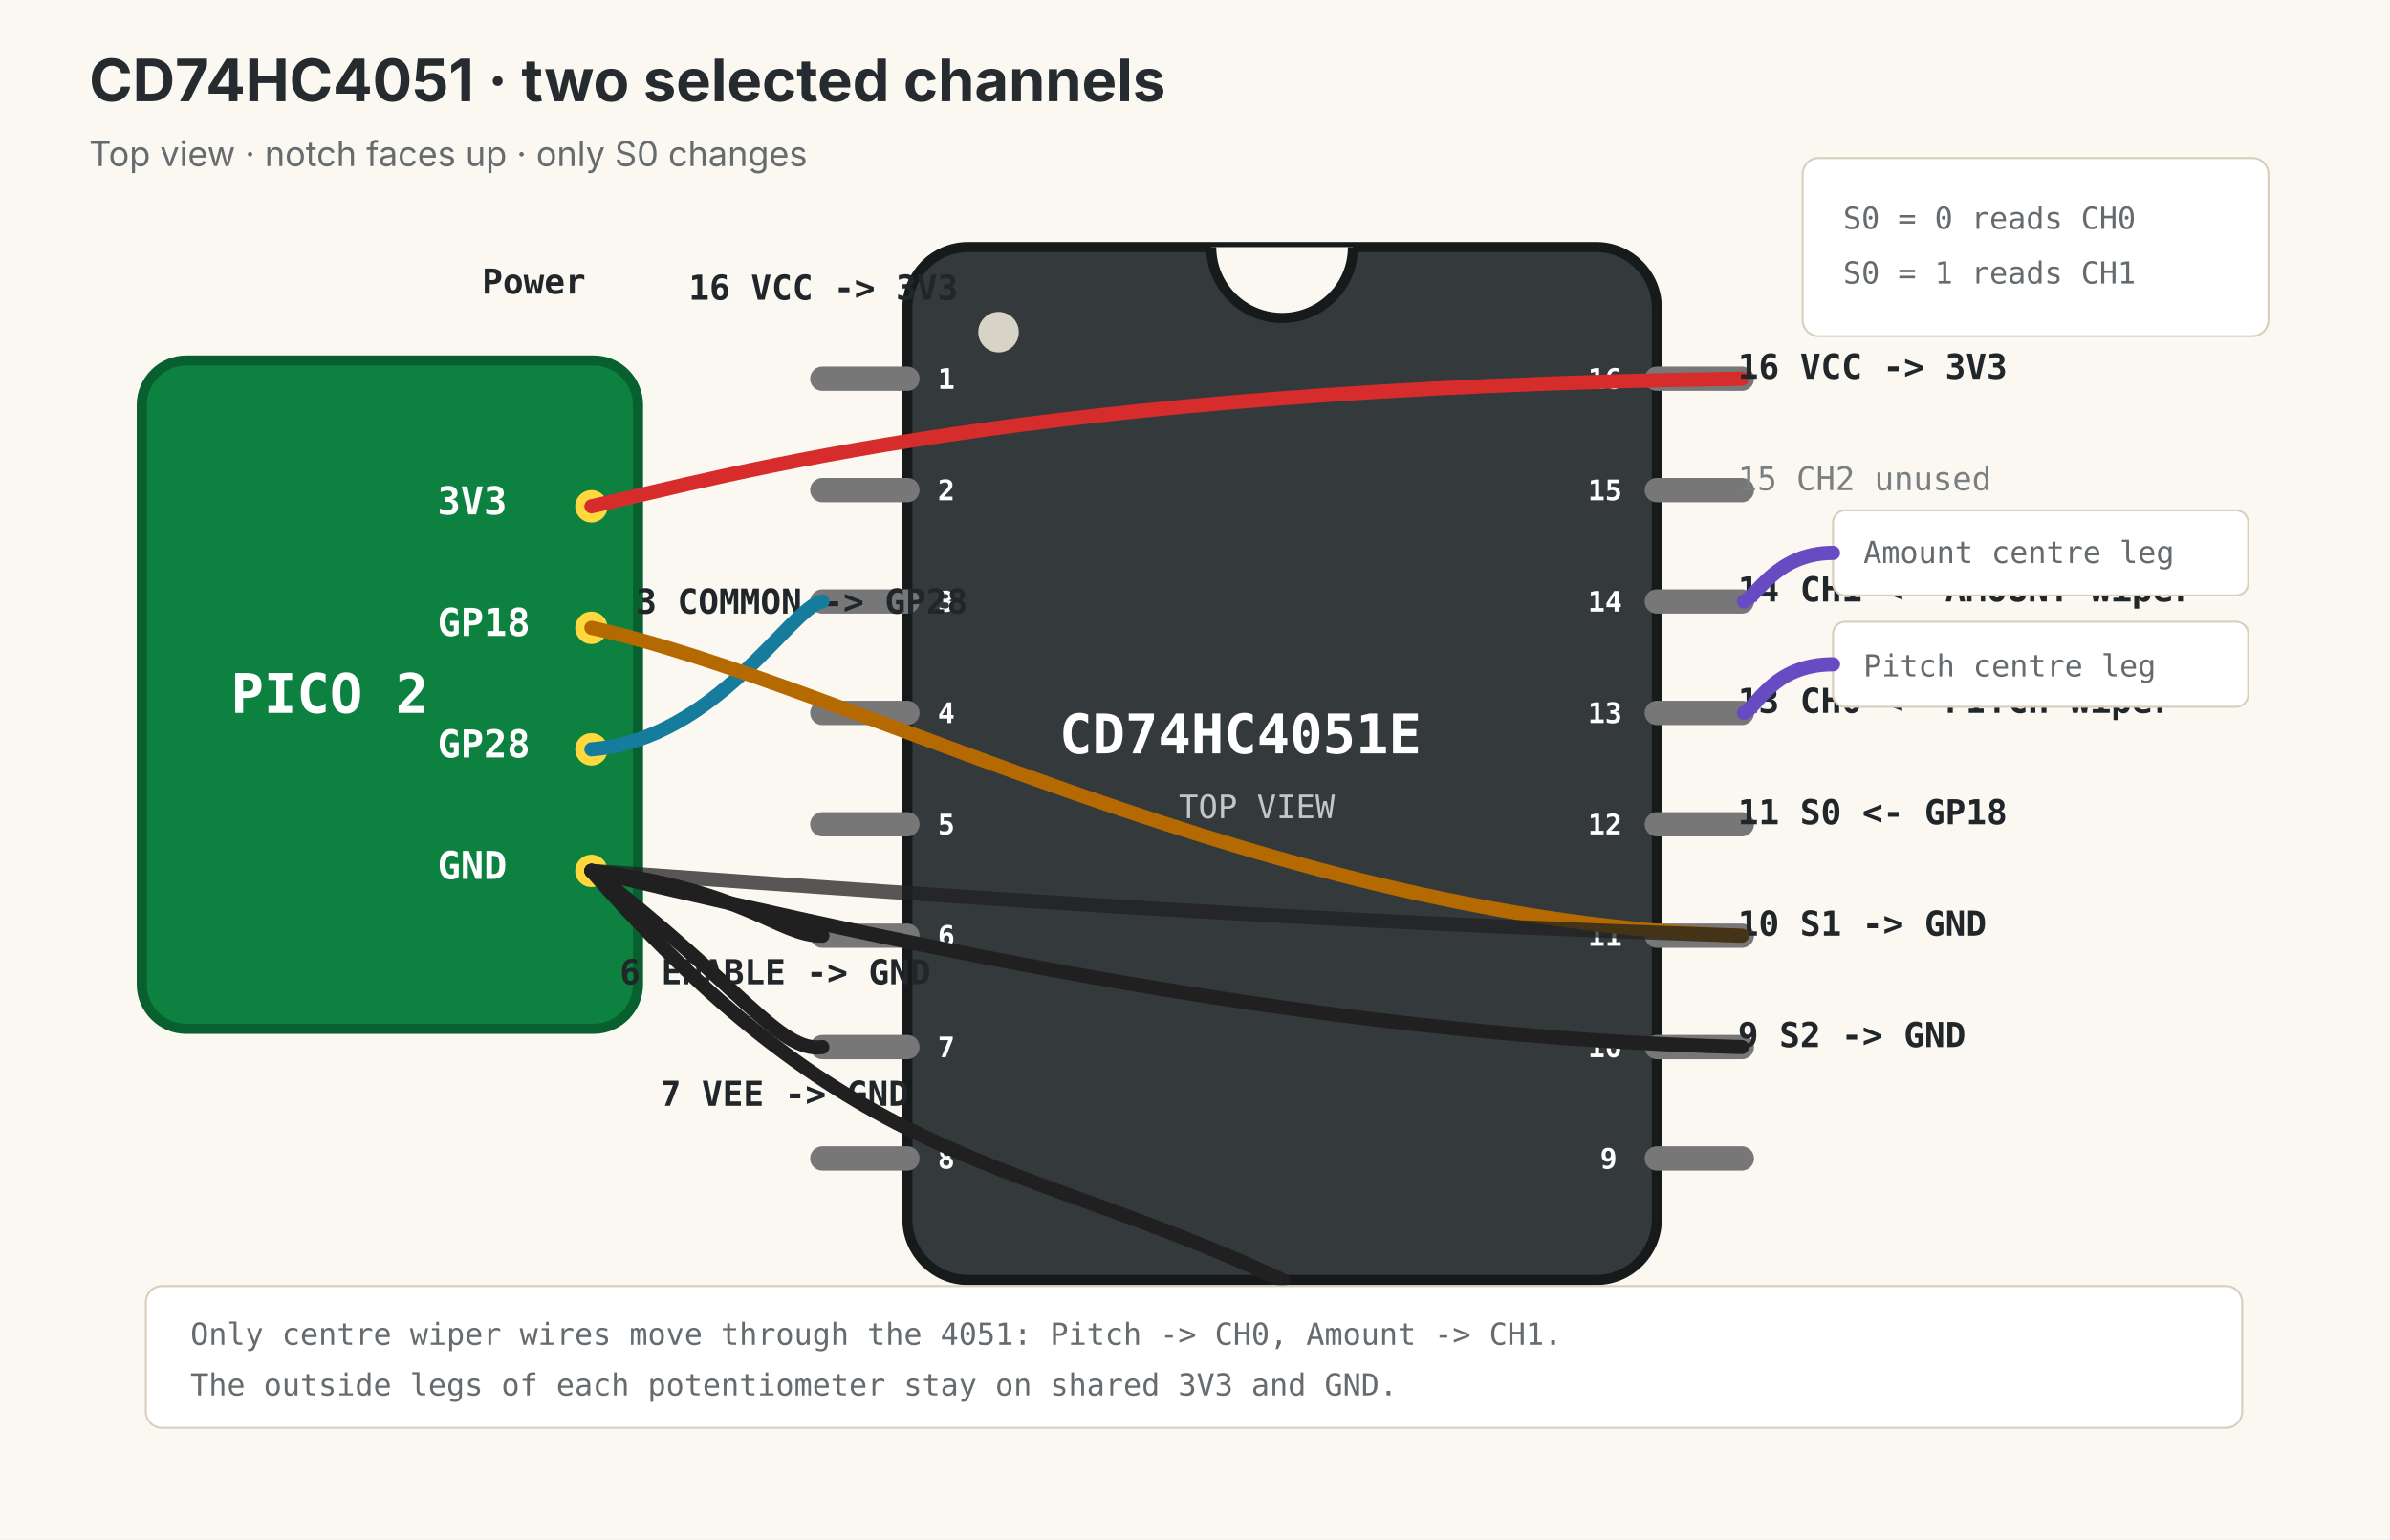
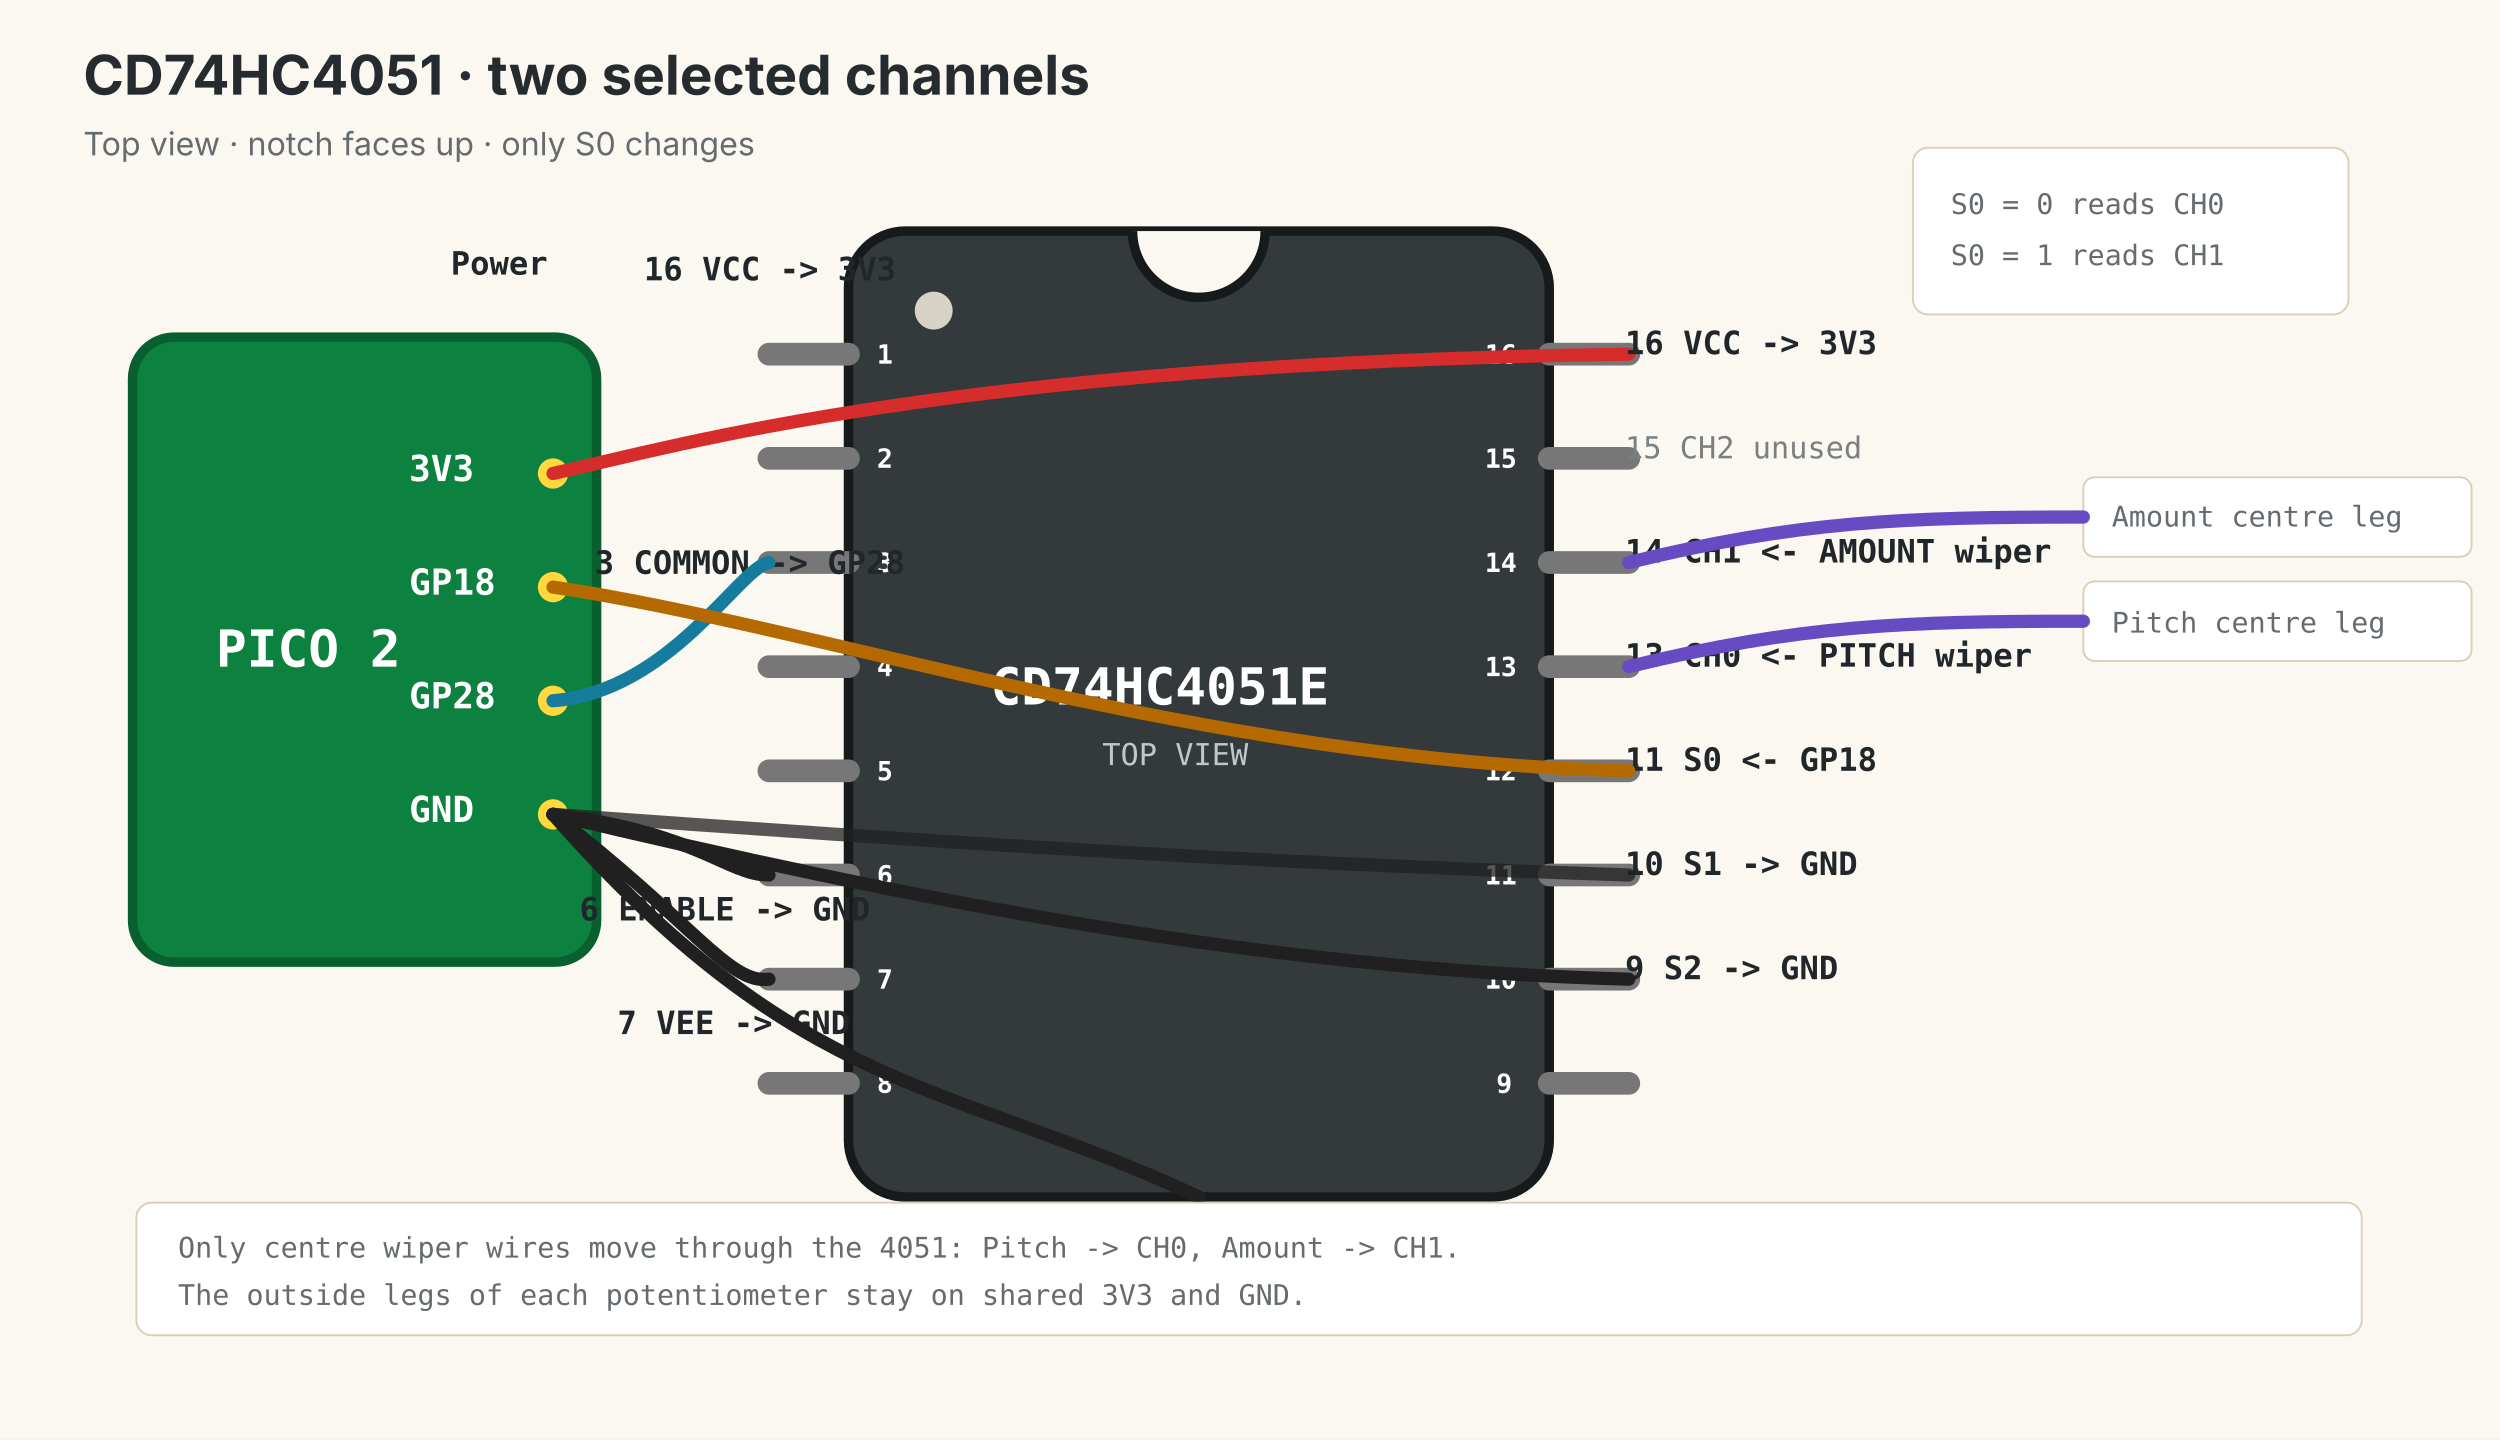
- <svg xmlns="http://www.w3.org/2000/svg" viewBox="0 0 1180 760" role="img" aria-labelledby="title desc">
-   <rect width="1180" height="760" fill="#faf8f1" />
+ <svg xmlns="http://www.w3.org/2000/svg" viewBox="0 0 1320 760" role="img" aria-labelledby="title desc">
+   <rect width="1320" height="760" fill="#faf8f1" />
  <style>
    .title{font:700 29px system-ui,-apple-system,sans-serif;fill:#252b2e}
    .sub{font:17px system-ui,-apple-system,sans-serif;fill:#656b6e}
    .label{font:700 17px ui-monospace,Menlo,monospace;fill:#202629}
    .muted{font:16px ui-monospace,Menlo,monospace;fill:#7a7f81}
    .note{font:15px ui-monospace,Menlo,monospace;fill:#656b6e}
    .pin{stroke:#777;stroke-width:12;stroke-linecap:round}
    .chip-text{font:700 27px ui-monospace,Menlo,monospace;fill:#fff}
    .small-chip{font:16px ui-monospace,Menlo,monospace;fill:#bfc7ca}
    .pico-text{font:700 19px ui-monospace,Menlo,monospace;fill:#fff}
    .red{stroke:#d72c2c}
    .black{stroke:#202020}
    .blue{stroke:#167c9d}
    .orange{stroke:#b46a00}
    .purple{stroke:#674bc2}
    .wire{fill:none;stroke-width:7;stroke-linecap:round;stroke-linejoin:round}
  </style>
  <text x="44" y="50" class="title">CD74HC4051 · two selected channels</text>
  <text x="44" y="82" class="sub">Top view · notch faces up · only S0 changes</text>
  <g transform="translate(70 178)">
    <rect x="0" y="0" width="245" height="330" rx="22" fill="#0d8140" stroke="#08602f" stroke-width="5" />
    <text x="44" y="174" class="chip-text">PICO 2</text>
    <text x="146" y="76" class="pico-text">3V3</text>
    <text x="146" y="136" class="pico-text">GP18</text>
    <text x="146" y="196" class="pico-text">GP28</text>
    <text x="146" y="256" class="pico-text">GND</text>
    <circle cx="222" cy="72" r="8" fill="#ffd83d" />
    <circle cx="222" cy="132" r="8" fill="#ffd83d" />
    <circle cx="222" cy="192" r="8" fill="#ffd83d" />
    <circle cx="222" cy="252" r="8" fill="#ffd83d" />
  </g>
  <g transform="translate(448 122)">
    <rect x="0" y="0" width="370" height="510" rx="30" fill="#34393b" stroke="#171a1b" stroke-width="5" />
    <path d="M150 0 A35 35 0 0 0 220 0" fill="#faf8f1" stroke="#171a1b" stroke-width="5" />
    <circle cx="45" cy="42" r="10" fill="#d8d3c7" />
    <text x="75" y="250" class="chip-text">CD74HC4051E</text>
    <text x="134" y="282" class="small-chip">TOP VIEW</text>
    <g class="pin">
      <path d="M0 65 H-42 M0 120 H-42 M0 175 H-42 M0 230 H-42 M0 285 H-42 M0 340 H-42 M0 395 H-42 M0 450 H-42" />
      <path d="M370 450 H412 M370 395 H412 M370 340 H412 M370 285 H412 M370 230 H412 M370 175 H412 M370 120 H412 M370 65 H412" />
    </g>
    <g fill="#fff" font-family="ui-monospace,Menlo,monospace" font-size="14" font-weight="700">
      <text x="15" y="70">1</text>
      <text x="15" y="125">2</text>
      <text x="15" y="180">3</text>
      <text x="15" y="235">4</text>
      <text x="15" y="290">5</text>
      <text x="15" y="345">6</text>
      <text x="15" y="400">7</text>
      <text x="15" y="455">8</text>
      <text x="342" y="455">9</text>
      <text x="336" y="400">10</text>
      <text x="336" y="345">11</text>
      <text x="336" y="290">12</text>
      <text x="336" y="235">13</text>
      <text x="336" y="180">14</text>
      <text x="336" y="125">15</text>
      <text x="336" y="70">16</text>
    </g>
  </g>
  <g>
    <text x="238" y="145" class="label" fill="#d72c2c">Power</text>
    <text x="340" y="148" class="label">16 VCC -&gt; 3V3</text>
    <path d="M292 250 C360 235 504 192 860 187" class="wire red" />
    <text x="314" y="303" class="label">3 COMMON -&gt; GP28</text>
    <path d="M292 370 C354 365 390 300 406 297" class="wire blue" />
    <text x="306" y="486" class="label">6 ENABLE -&gt; GND</text>
    <text x="326" y="546" class="label">7 VEE -&gt; GND</text>
    <text x="508" y="690" class="label">8 GND -&gt; GND</text>
    <path d="M292 430 C370 440 384 462 406 462" class="wire black" />
    <path d="M292 430 C365 486 385 520 406 517" class="wire black" />
    <path d="M292 430 C424 580 500 570 633 632" class="wire black" />
    <text x="858" y="187" class="label">16 VCC -&gt; 3V3</text>
    <text x="858" y="242" class="muted">15 CH2 unused</text>
    <text x="858" y="297" class="label" fill="#674bc2">14 CH1 &lt;- AMOUNT wiper</text>
    <text x="858" y="352" class="label" fill="#674bc2">13 CH0 &lt;- PITCH wiper</text>
    <text x="858" y="407" class="label" fill="#b46a00">11 S0 &lt;- GP18</text>
    <text x="858" y="462" class="label">10 S1 -&gt; GND</text>
    <text x="858" y="517" class="label">9 S2 -&gt; GND</text>
-     <path d="M292 310 C420 338 628 455 860 462" class="wire orange" />
+     <path d="M292 310 C430 330 635 402 860 407" class="wire orange" />
    <path d="M292 430 C480 475 668 512 860 517" class="wire black" />
    <path d="M292 430 C500 445 650 455 860 462" class="wire black" opacity="0.75" />
  </g>
-   <g transform="translate(905 300)">
+   <g transform="translate(1100 300)">
    <rect x="0" y="-48" width="205" height="42" rx="6" fill="#fff" stroke="#d7cfbc" />
    <text x="15" y="-22" class="note">Amount centre leg</text>
    <rect x="0" y="7" width="205" height="42" rx="6" fill="#fff" stroke="#d7cfbc" />
    <text x="15" y="34" class="note">Pitch centre leg</text>
-     <path d="M0 -27 C-28 -27 -38 -5 -44 -3" class="wire purple" />
-     <path d="M0 28 C-30 28 -38 50 -44 52" class="wire purple" />
+     <path d="M0 -27 C-95 -27 -150 -25 -240 -3" class="wire purple" />
+     <path d="M0 28 C-95 28 -150 30 -240 52" class="wire purple" />
  </g>
-   <g transform="translate(890 78)">
+   <g transform="translate(1010 78)">
    <rect x="0" y="0" width="230" height="88" rx="8" fill="#fff" stroke="#d7cfbc" />
    <text x="20" y="35" class="note">S0 = 0 reads CH0</text>
    <text x="20" y="62" class="note">S0 = 1 reads CH1</text>
  </g>
  <g transform="translate(72 635)">
-     <rect x="0" y="0" width="1035" height="70" rx="8" fill="#fff" stroke="#d7cfbc" />
+     <rect x="0" y="0" width="1175" height="70" rx="8" fill="#fff" stroke="#d7cfbc" />
    <text x="22" y="29" class="note">Only centre wiper wires move through the 4051: Pitch -&gt; CH0, Amount -&gt; CH1.</text>
    <text x="22" y="54" class="note">The outside legs of each potentiometer stay on shared 3V3 and GND.</text>
  </g>
</svg>
